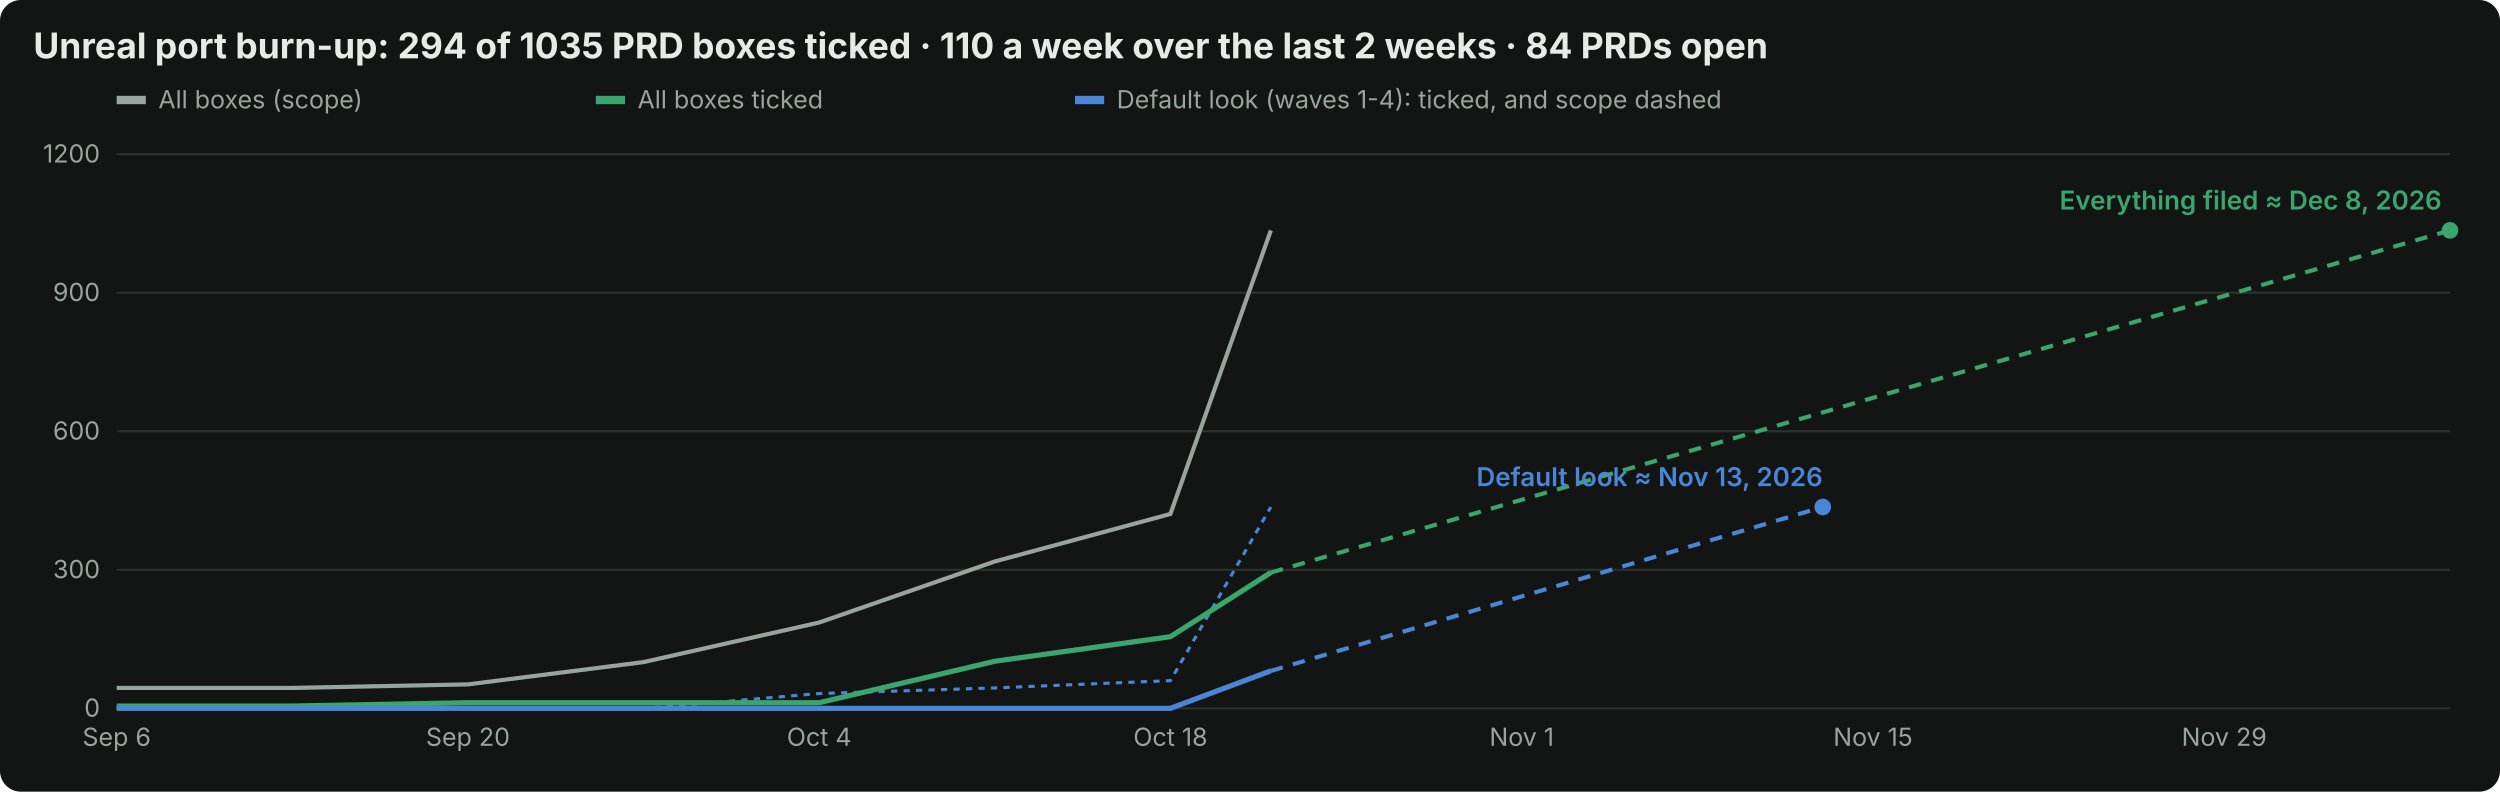
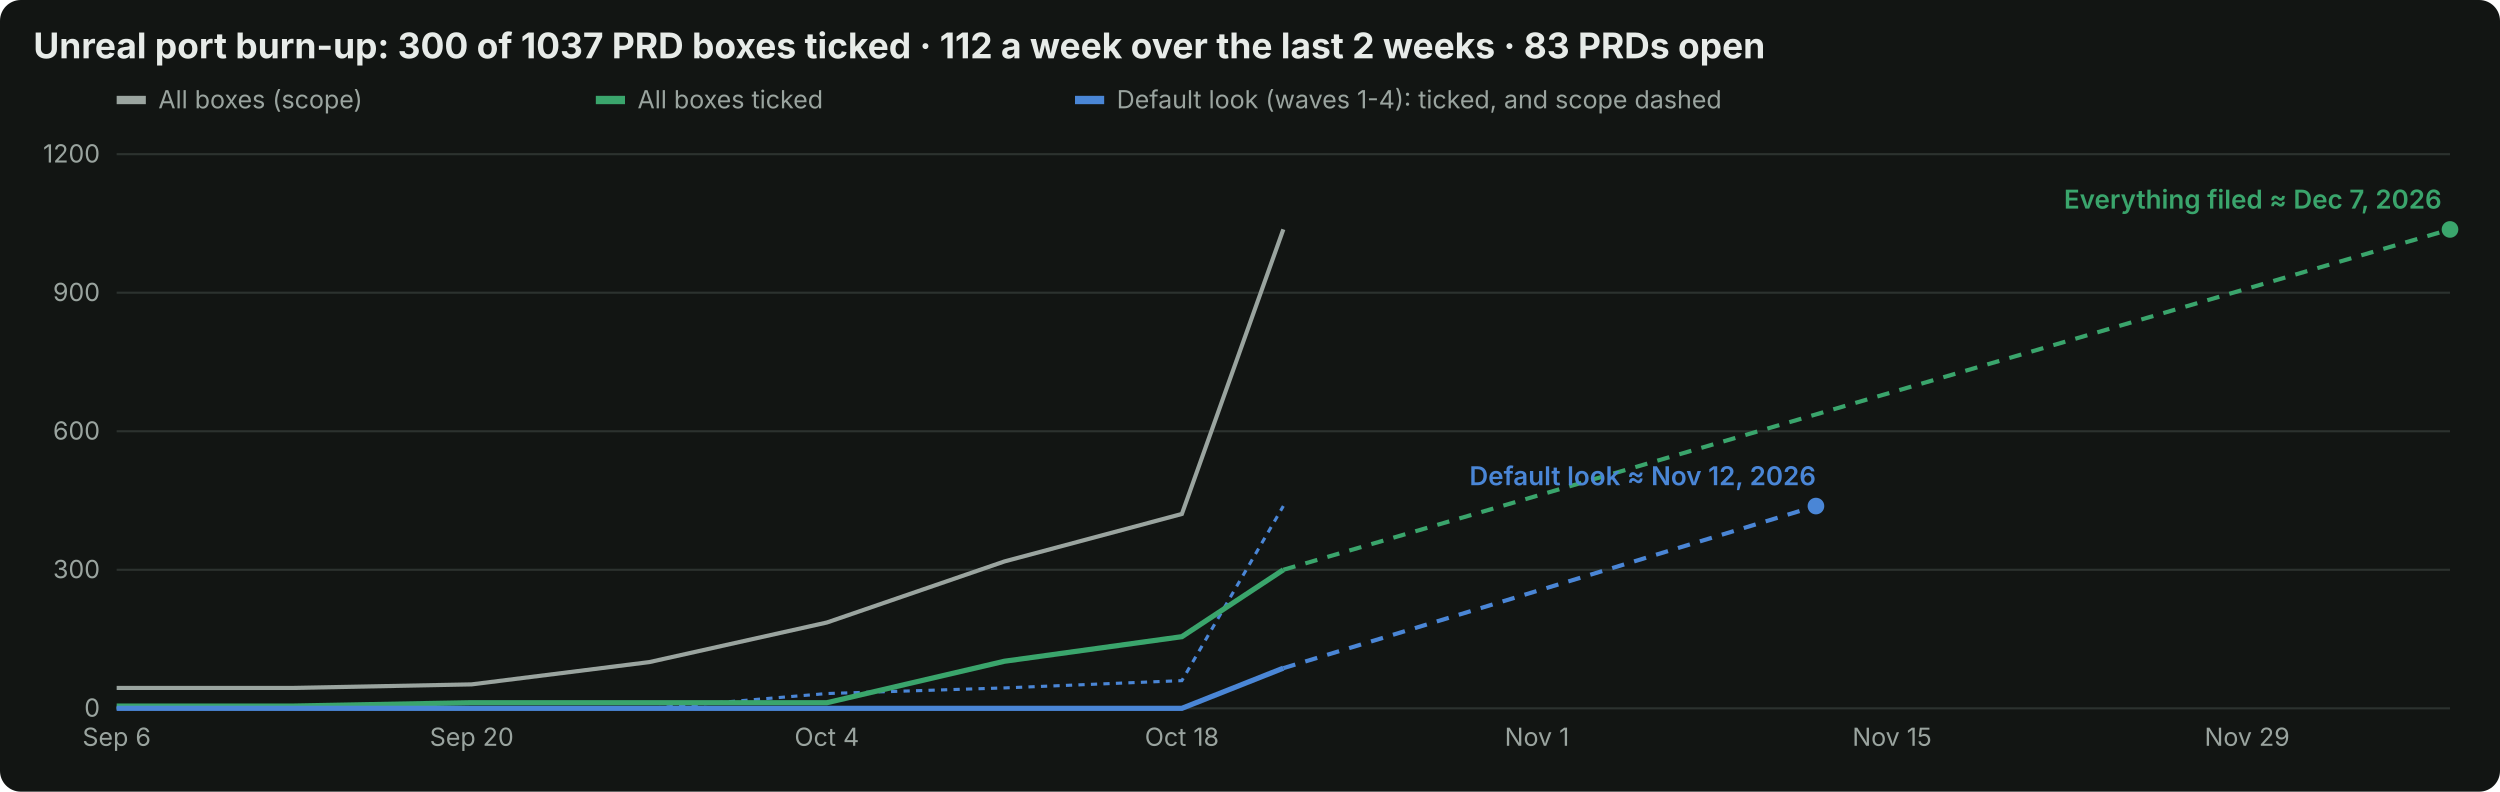
<svg xmlns="http://www.w3.org/2000/svg" viewBox="0 0 1200 380" width="1200" height="380" font-family="system-ui, -apple-system, Segoe UI, sans-serif">
  <style>.h{fill:#e7ebe8;font-size:17px;font-weight:700}.t{fill:#9aa49f;font-size:12px}.e{font-size:12.5px;font-weight:600}</style>
  <rect width="1200" height="380" rx="10" fill="#121513" />
-   <text x="16" y="28" class="h">Unreal port burn-up: 294 of 1035 PRD boxes ticked · 110 a week over the last 2 weeks · 84 PRDs open</text>
+   <text x="16" y="28" class="h">Unreal port burn-up: 300 of 1037 PRD boxes ticked · 112 a week over the last 2 weeks · 83 PRDs open</text>
  <rect x="56" y="46" width="14" height="4" fill="#9aa49f" />
  <text x="76" y="52" class="t">All boxes (scope)</text>
  <rect x="286" y="46" width="14" height="4" fill="#3aa56c" />
  <text x="306" y="52" class="t">All boxes ticked</text>
  <rect x="516" y="46" width="14" height="4" fill="#4a86d6" />
  <text x="536" y="52" class="t">Default look (waves 1-4): ticked, and scope dashed</text>
  <line x1="56" x2="1176" y1="340" y2="340" stroke="#2c322f" />
  <text x="48" y="344" class="t" text-anchor="end">0</text>
  <line x1="56" x2="1176" y1="273.5" y2="273.5" stroke="#2c322f" />
  <text x="48" y="277.5" class="t" text-anchor="end">300</text>
  <line x1="56" x2="1176" y1="207" y2="207" stroke="#2c322f" />
  <text x="48" y="211" class="t" text-anchor="end">600</text>
  <line x1="56" x2="1176" y1="140.5" y2="140.5" stroke="#2c322f" />
  <text x="48" y="144.5" class="t" text-anchor="end">900</text>
  <line x1="56" x2="1176" y1="74" y2="74" stroke="#2c322f" />
  <text x="48" y="78" class="t" text-anchor="end">1200</text>
  <text x="56" y="358" class="t" text-anchor="middle">Sep 6</text>
-   <text x="224.602" y="358" class="t" text-anchor="middle">Sep 20</text>
-   <text x="393.204" y="358" class="t" text-anchor="middle">Oct 4</text>
-   <text x="561.806" y="358" class="t" text-anchor="middle">Oct 18</text>
-   <text x="730.409" y="358" class="t" text-anchor="middle">Nov 1</text>
-   <text x="899.011" y="358" class="t" text-anchor="middle">Nov 15</text>
-   <text x="1067.613" y="358" class="t" text-anchor="middle">Nov 29</text>
-   <path d="M56.0,330.2L140.3,330.2L224.6,328.5L308.9,317.8L393.2,298.8L477.5,269.5L561.8,246.7L610.0,110.6" stroke="#9aa49f" stroke-width="2" fill="none" />
-   <path d="M56.0,340.0L140.3,340.0L224.6,340.0L308.9,340.0L393.2,332.9L477.5,330.2L561.8,326.7L610.0,243.4" stroke="#4a86d6" stroke-width="1.5" stroke-dasharray="3 3" fill="none" />
-   <path d="M56.0,338.9L140.3,338.9L224.6,337.3L308.9,337.3L393.2,337.3L477.5,317.4L561.8,305.6L610.0,274.8" stroke="#3aa56c" stroke-width="2.5" fill="none" />
-   <path d="M56.0,340.0L140.3,340.0L224.6,340.0L308.9,340.0L393.2,340.0L477.5,340.0L561.8,340.0L610.0,322.0" stroke="#4a86d6" stroke-width="2.5" fill="none" />
-   <path d="M609.978,274.83L1176,110.575" stroke="#3aa56c" stroke-width="2" stroke-dasharray="6 5" fill="none" />
-   <circle cx="1176" cy="110.575" r="4" fill="#3aa56c" />
-   <text x="1172" y="100.575" class="e" fill="#3aa56c" text-anchor="end">Everything filed ≈ Dec 8, 2026</text>
-   <path d="M609.978,322.045L874.925,243.353" stroke="#4a86d6" stroke-width="2" stroke-dasharray="6 5" fill="none" />
-   <circle cx="874.925" cy="243.353" r="4" fill="#4a86d6" />
-   <text x="874.925" y="233.353" class="e" fill="#4a86d6" text-anchor="end">Default look ≈ Nov 13, 2026</text>
+   <text x="226.435" y="358" class="t" text-anchor="middle">Sep 20</text>
+   <text x="396.87" y="358" class="t" text-anchor="middle">Oct 4</text>
+   <text x="567.304" y="358" class="t" text-anchor="middle">Oct 18</text>
+   <text x="737.739" y="358" class="t" text-anchor="middle">Nov 1</text>
+   <text x="908.174" y="358" class="t" text-anchor="middle">Nov 15</text>
+   <text x="1078.609" y="358" class="t" text-anchor="middle">Nov 29</text>
+   <path d="M56.0,330.2L141.2,330.2L226.4,328.5L311.7,317.8L396.9,298.8L482.1,269.5L567.3,246.7L616.0,110.1" stroke="#9aa49f" stroke-width="2" fill="none" />
+   <path d="M56.0,340.0L141.2,340.0L226.4,340.0L311.7,340.0L396.9,332.9L482.1,330.2L567.3,326.7L616.0,242.9" stroke="#4a86d6" stroke-width="1.5" stroke-dasharray="3 3" fill="none" />
+   <path d="M56.0,338.9L141.2,338.9L226.4,337.3L311.7,337.3L396.9,337.3L482.1,317.4L567.3,305.6L616.0,273.5" stroke="#3aa56c" stroke-width="2.5" fill="none" />
+   <path d="M56.0,340.0L141.2,340.0L226.4,340.0L311.7,340.0L396.9,340.0L482.1,340.0L567.3,340.0L616.0,320.7" stroke="#4a86d6" stroke-width="2.5" fill="none" />
+   <path d="M616,273.5L1176,110.132" stroke="#3aa56c" stroke-width="2" stroke-dasharray="6 5" fill="none" />
+   <circle cx="1176" cy="110.132" r="4" fill="#3aa56c" />
+   <text x="1172" y="100.132" class="e" fill="#3aa56c" text-anchor="end">Everything filed ≈ Dec 7, 2026</text>
+   <path d="M616,320.715L871.652,242.91" stroke="#4a86d6" stroke-width="2" stroke-dasharray="6 5" fill="none" />
+   <circle cx="871.652" cy="242.91" r="4" fill="#4a86d6" />
+   <text x="871.652" y="232.91" class="e" fill="#4a86d6" text-anchor="end">Default look ≈ Nov 12, 2026</text>
</svg>
